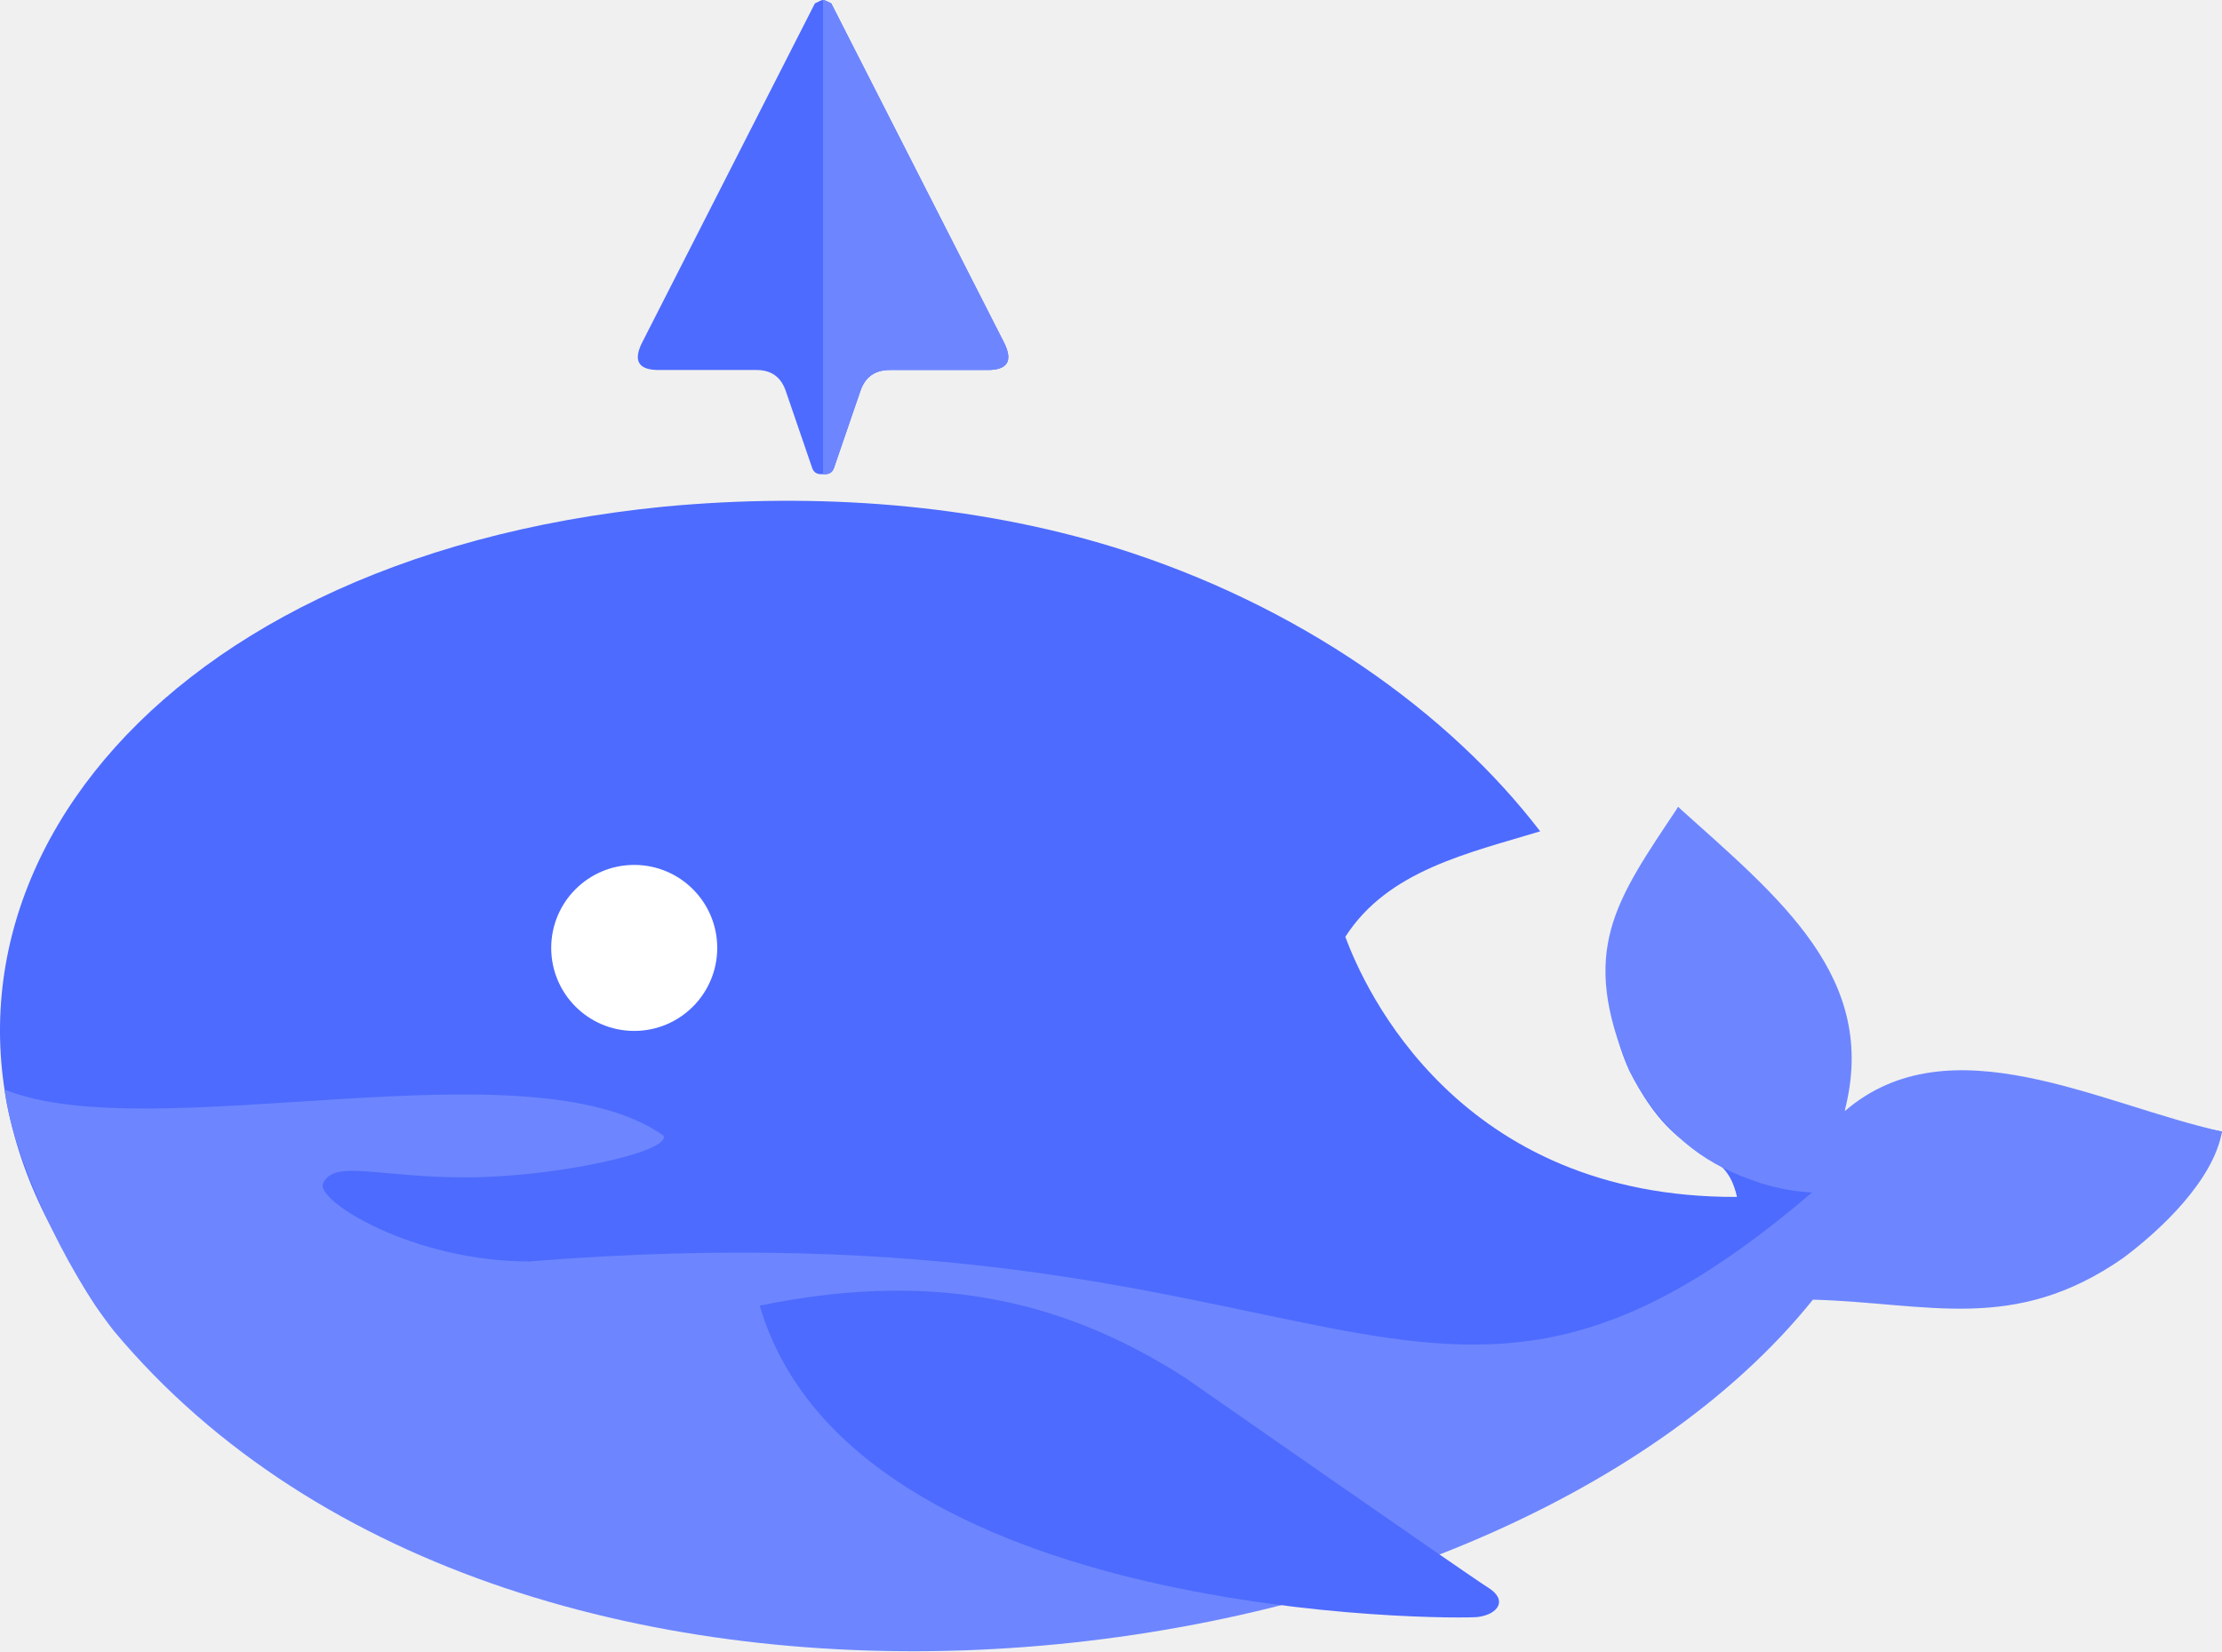
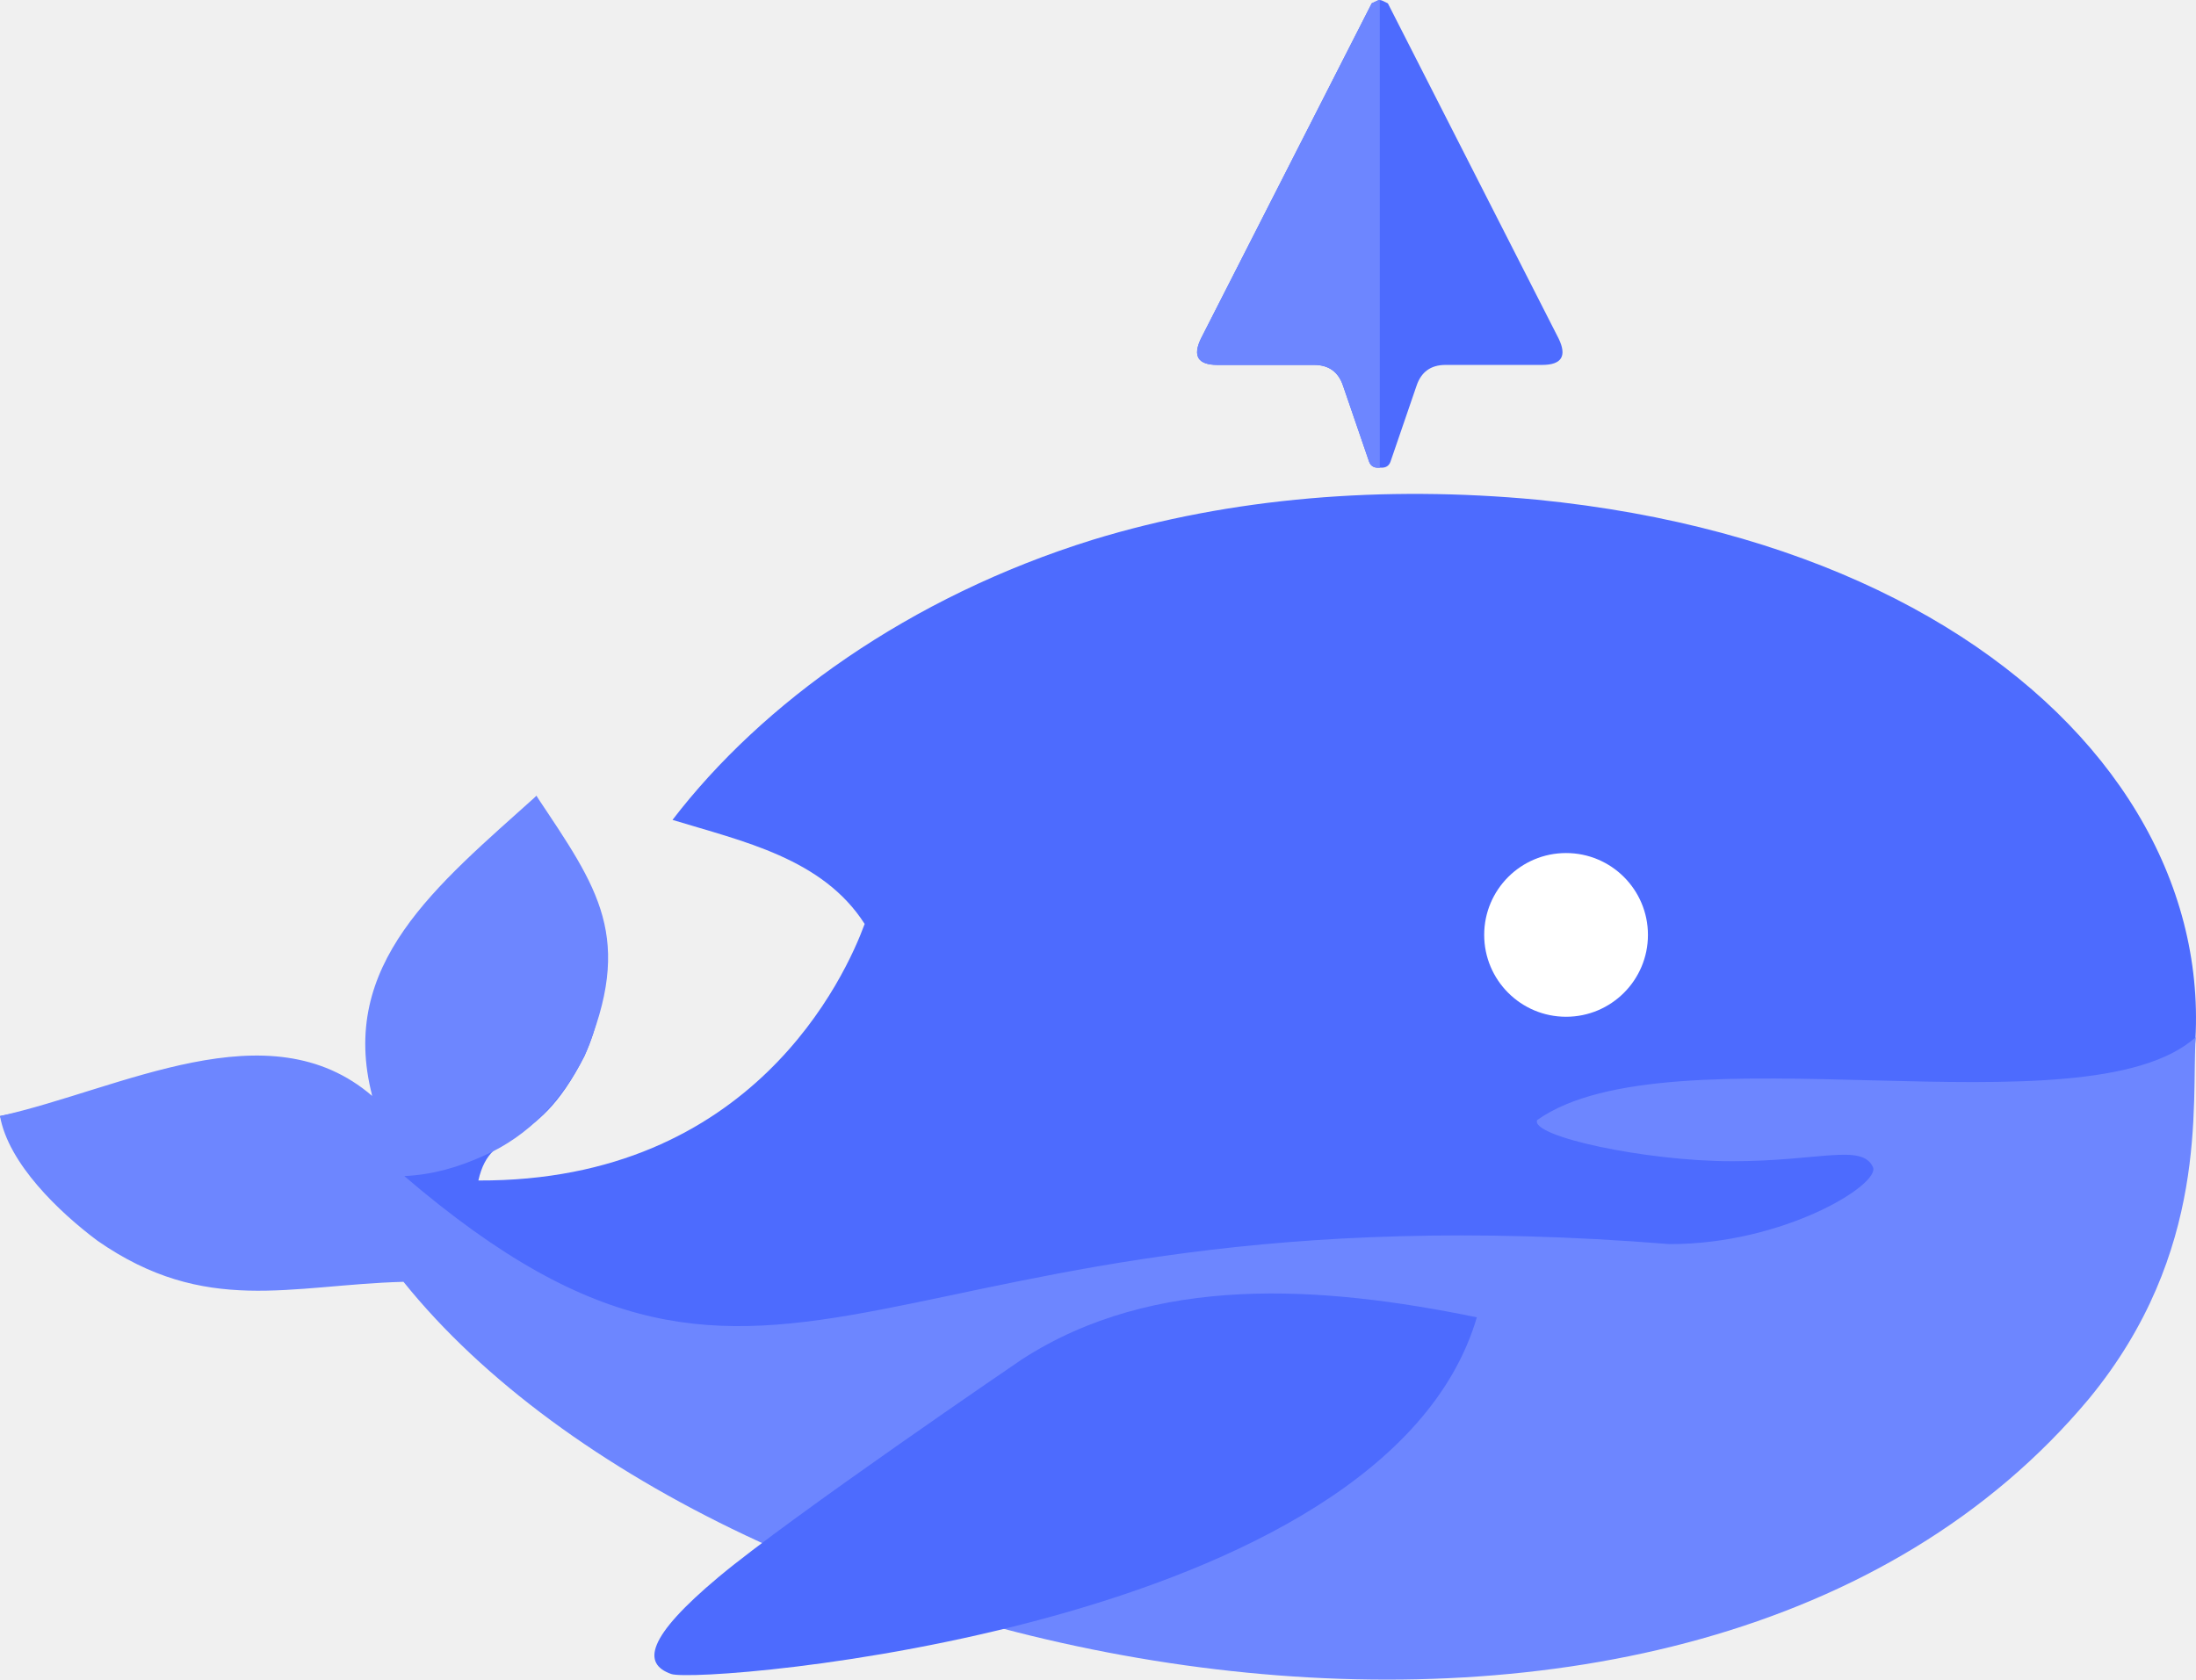
- <svg xmlns="http://www.w3.org/2000/svg" viewBox="-20 -20 547.484 406.922" width="547.484" height="406.922">
-   <path d="m 254.484,114.862 c 45.927,14.271 82.715,40.906 105,70 -17.511,5.361 -37.492,9.566 -48,26 4.706,12.835 27.885,64.388 96.5,64.1 -3.253,-14.406 -13.792,-5.915 -26.5,-31.1 -7.2,-15.5 -3.895,-29.648 0.905,-42.548 l 11.095,-22.452 c 15.868,22.028 41.887,34.948 41.2,63.4 l -0.2,11.6 6.979,10.083 c 17.1,-7.6 32.321,-16.883 46.021,-13.083 l 5.2,1.1 34.8,6.9 C 525.258,271.473 137.485,419.881 5.684,304.662 1.06,298.825 -3.375,289.729 -6.708,283.662 -49.009,206.652 11.951,117.948 143.484,104.862 c 38.2,-3.6 76.4,-0.6 111,10" fill="#4d6bfe" />
-   <path d="m 393.484,178.862 c 24.918,22.419 49.627,42.02 41,75 25.887,-22.334 62.847,-1.689 93,5 -2.1,11.9 -14.841,24.049 -24.341,31.149 -26.964,18.772 -48.103,11.042 -76.45,10.269 -79.83,99.291 -318.427,127.703 -418.612,7.733 -12,-15.2 -24.992,-42.934 -26.953,-59.513 36.341,14.725 129.193,-12.193 162.355,11.362 1.842,4.032 -26.943,10.285 -48.713,10.285 -21.77,0 -32.394,-4.468 -35.157,1.456 -2.002,4.293 22.261,19.322 50.826,19.253 200.131,-16.087 219.769,65.38 316.044,-16.994 -7.227,-0.362 -13.44,-2.198 -19.9,-5.1 -11.3,-5 -19.6,-14 -25.1,-24.9 -12.543,-29.672 -3.508,-41.738 12,-65" fill="#6d86ff" />
-   <path d="m 272.187,319.651 c 0,0 69.528,48.507 74.493,51.598 4.965,3.09 2.366,6.617 -2.555,7.235 -4.922,0.617 -153.981,1.451 -176.939,-76.728 38.946,-8 71.974,-3.474 105.002,17.896" fill="#4d6bfe" />
-   <circle cx="136.267" cy="213.599" r="20.453" fill="#ffffff" />
-   <g transform="matrix(0.9171788,0,0,0.9171788,25.68556,-23.28881)">
-     <path d="M 173.5,4.5 220,95.8 q 3.5,7.2 -4.5,7.2 h -26.3 q -6,0 -7.9,5.7 l -7.1,20.7 q -0.6,1.6 -2.4,1.6 h -1 q -1.8,0 -2.4,-1.6 l -7.1,-20.7 q -1.9,-5.7 -7.9,-5.7 h -26.3 q -8,0 -4.5,-7.2 L 169.1,4.5 c 2.5,-1.2 1.9,-1.2 4.4,0 z" fill="#4d6bfe" />
-     <path d="M 171.3,3.621 V 131 h 0.5 c 1.2,0 2,-0.533 2.4,-1.6 l 7.1,-20.7 c 1.267,-3.8 3.9,-5.7 7.9,-5.7 h 26.3 c 5.333,0 6.833,-2.4 4.5,-7.2 L 173.5,4.5 c -1.125,-0.546 -2.061,-1.054 -2.2,-0.879 z" fill="#6d86ff" />
+ <svg xmlns="http://www.w3.org/2000/svg" viewBox="-20 -20 548.579 419.678" width="548.579" height="419.678" version="1.1" id="svg5">
+   <defs id="defs5" />
+   <path d="m 253,114.862 c -45.927,14.271 -82.715,40.906 -105,70 17.511,5.361 37.492,9.566 48,26 -4.706,12.835 -27.885,64.388 -96.5,64.1 3.253,-14.406 13.792,-5.915 26.5,-31.1 7.2,-15.5 3.895,-29.648 -0.905,-42.548 L 114,178.862 c -15.868,22.028 -41.887,34.948 -41.2,63.4 l 0.2,11.6 -6.979,10.083 C 48.921,256.345 33.7,247.062 20,250.862 l -5.2,1.1 -34.8,6.9 c 2.226,12.611 389.999,161.019 521.8,45.8 4.624,-5.837 10.438,-14.919 13.742,-21.001 C 557.587,206.259 495.533,117.948 364,104.862 c -38.2,-3.6 -76.4,-0.6 -111,10" fill="#4d6bfe" id="path1" />
+   <path d="m 114,178.862 c -24.918,22.419 -49.627,42.02 -41,75 -25.887,-22.334 -62.847,-1.689 -93,5 2.1,11.9 14.841,24.049 24.341,31.149 C 31.305,308.782 52.444,301.052 80.791,300.279 160.622,399.571 401.693,449.424 501.877,329.454 532.019,292.812 527.414,255.669 528.499,239.169 500.852,263.898 397.163,236.306 364,259.862 c -1.842,4.032 26.943,10.285 48.713,10.285 21.77,0 32.394,-4.468 35.157,1.456 2.002,4.293 -22.261,19.322 -50.826,19.253 C 196.913,274.768 177.275,356.236 81,273.862 c 7.227,-0.362 13.44,-2.198 19.9,-5.1 11.3,-5 19.6,-14 25.1,-24.9 12.543,-29.672 3.508,-41.738 -12,-65" fill="#6d86ff" id="path2" />
+   <path d="m 235.297,319.651 c 0,0 -57.739,39.29 -75.779,54.384 -18.041,15.094 -19.107,21.693 -11.827,24.24 7.28,2.547 178.277,-10.946 201.236,-89.125 -38.946,-8 -80.602,-10.869 -113.629,10.501" fill="#4d6bfe" id="path3" style="stroke-width:1.116" />
+   <circle cx="-371.217" cy="213.599" r="20.453" fill="#ffffff" id="circle3" style="stroke-width:1.461" transform="scale(-1,1)" />
+   <g id="g5" transform="matrix(-0.9171788,0,0,0.9171788,481.7982,-23.28881)">
+     <path d="M 173.5,4.5 220,95.8 q 3.5,7.2 -4.5,7.2 h -26.3 q -6,0 -7.9,5.7 l -7.1,20.7 q -0.6,1.6 -2.4,1.6 h -1 q -1.8,0 -2.4,-1.6 l -7.1,-20.7 q -1.9,-5.7 -7.9,-5.7 h -26.3 q -8,0 -4.5,-7.2 L 169.1,4.5 c 2.5,-1.2 1.9,-1.2 4.4,0 z" fill="#4d6bfe" id="path4" />
+     <path d="M 171.3,3.621 V 131 h 0.5 c 1.2,0 2,-0.533 2.4,-1.6 l 7.1,-20.7 c 1.267,-3.8 3.9,-5.7 7.9,-5.7 h 26.3 c 5.333,0 6.833,-2.4 4.5,-7.2 L 173.5,4.5 c -1.125,-0.546 -2.061,-1.054 -2.2,-0.879 z" fill="#6d86ff" id="path5" />
  </g>
</svg>
